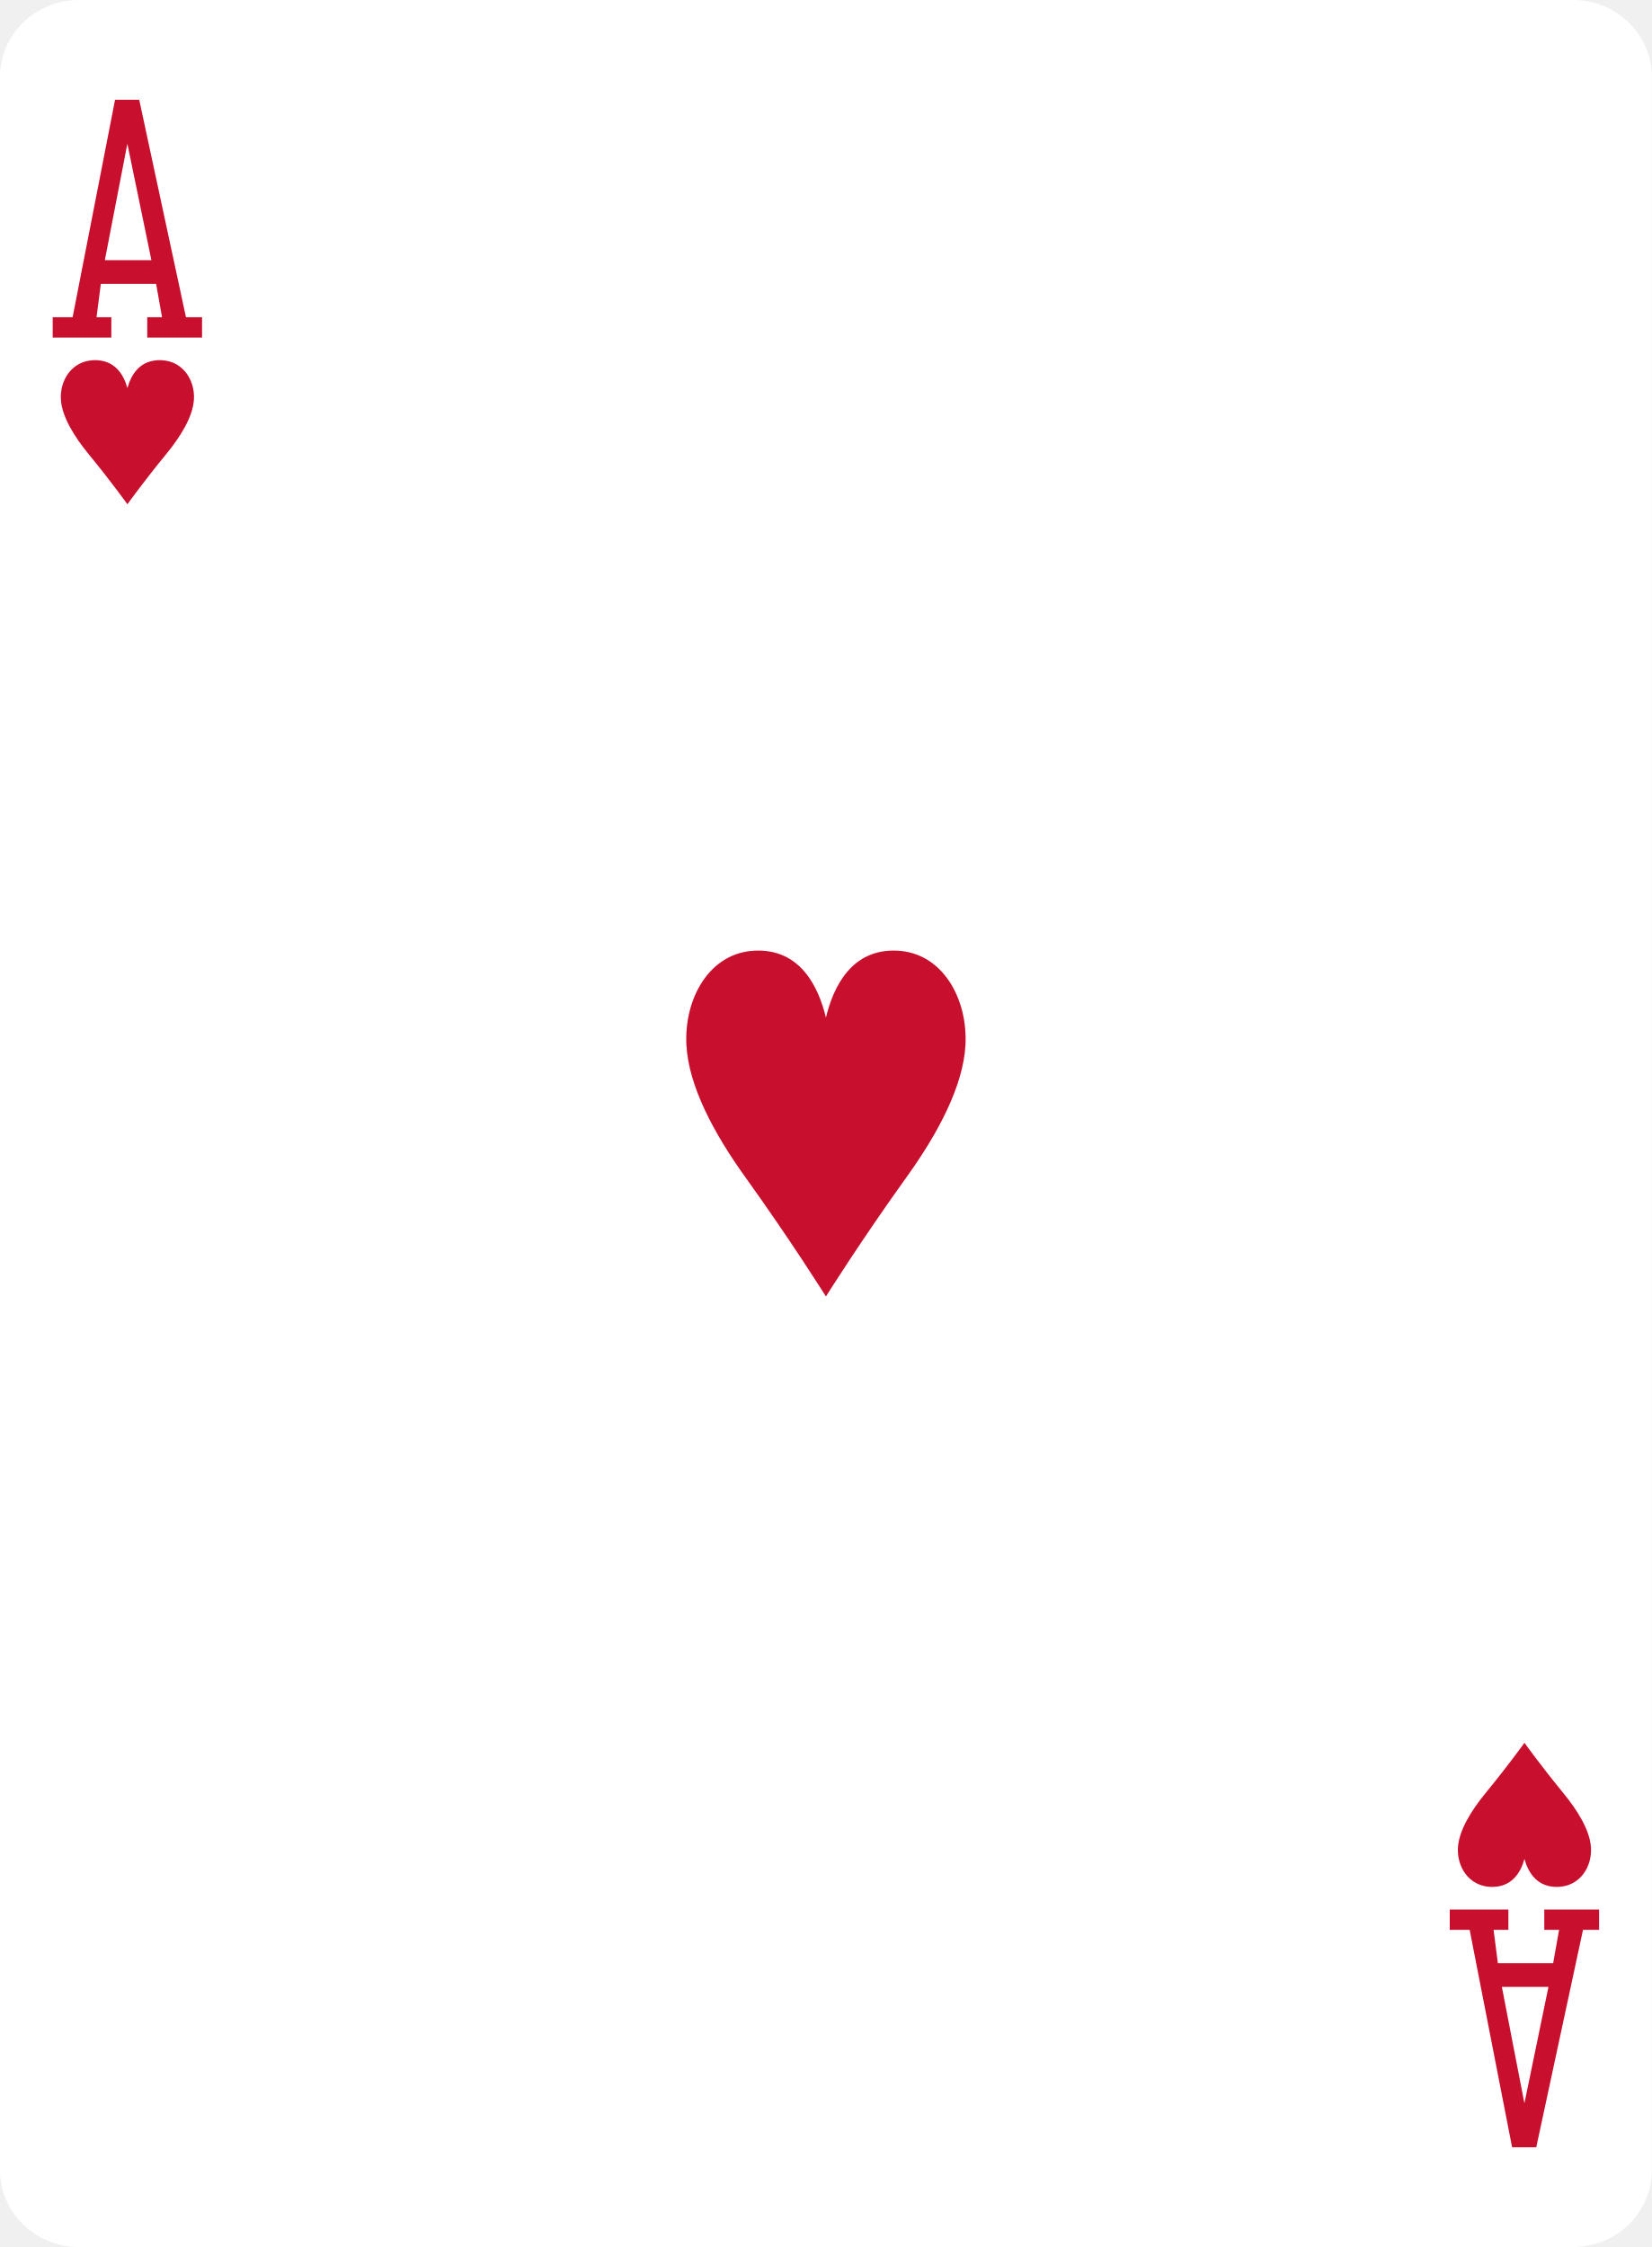
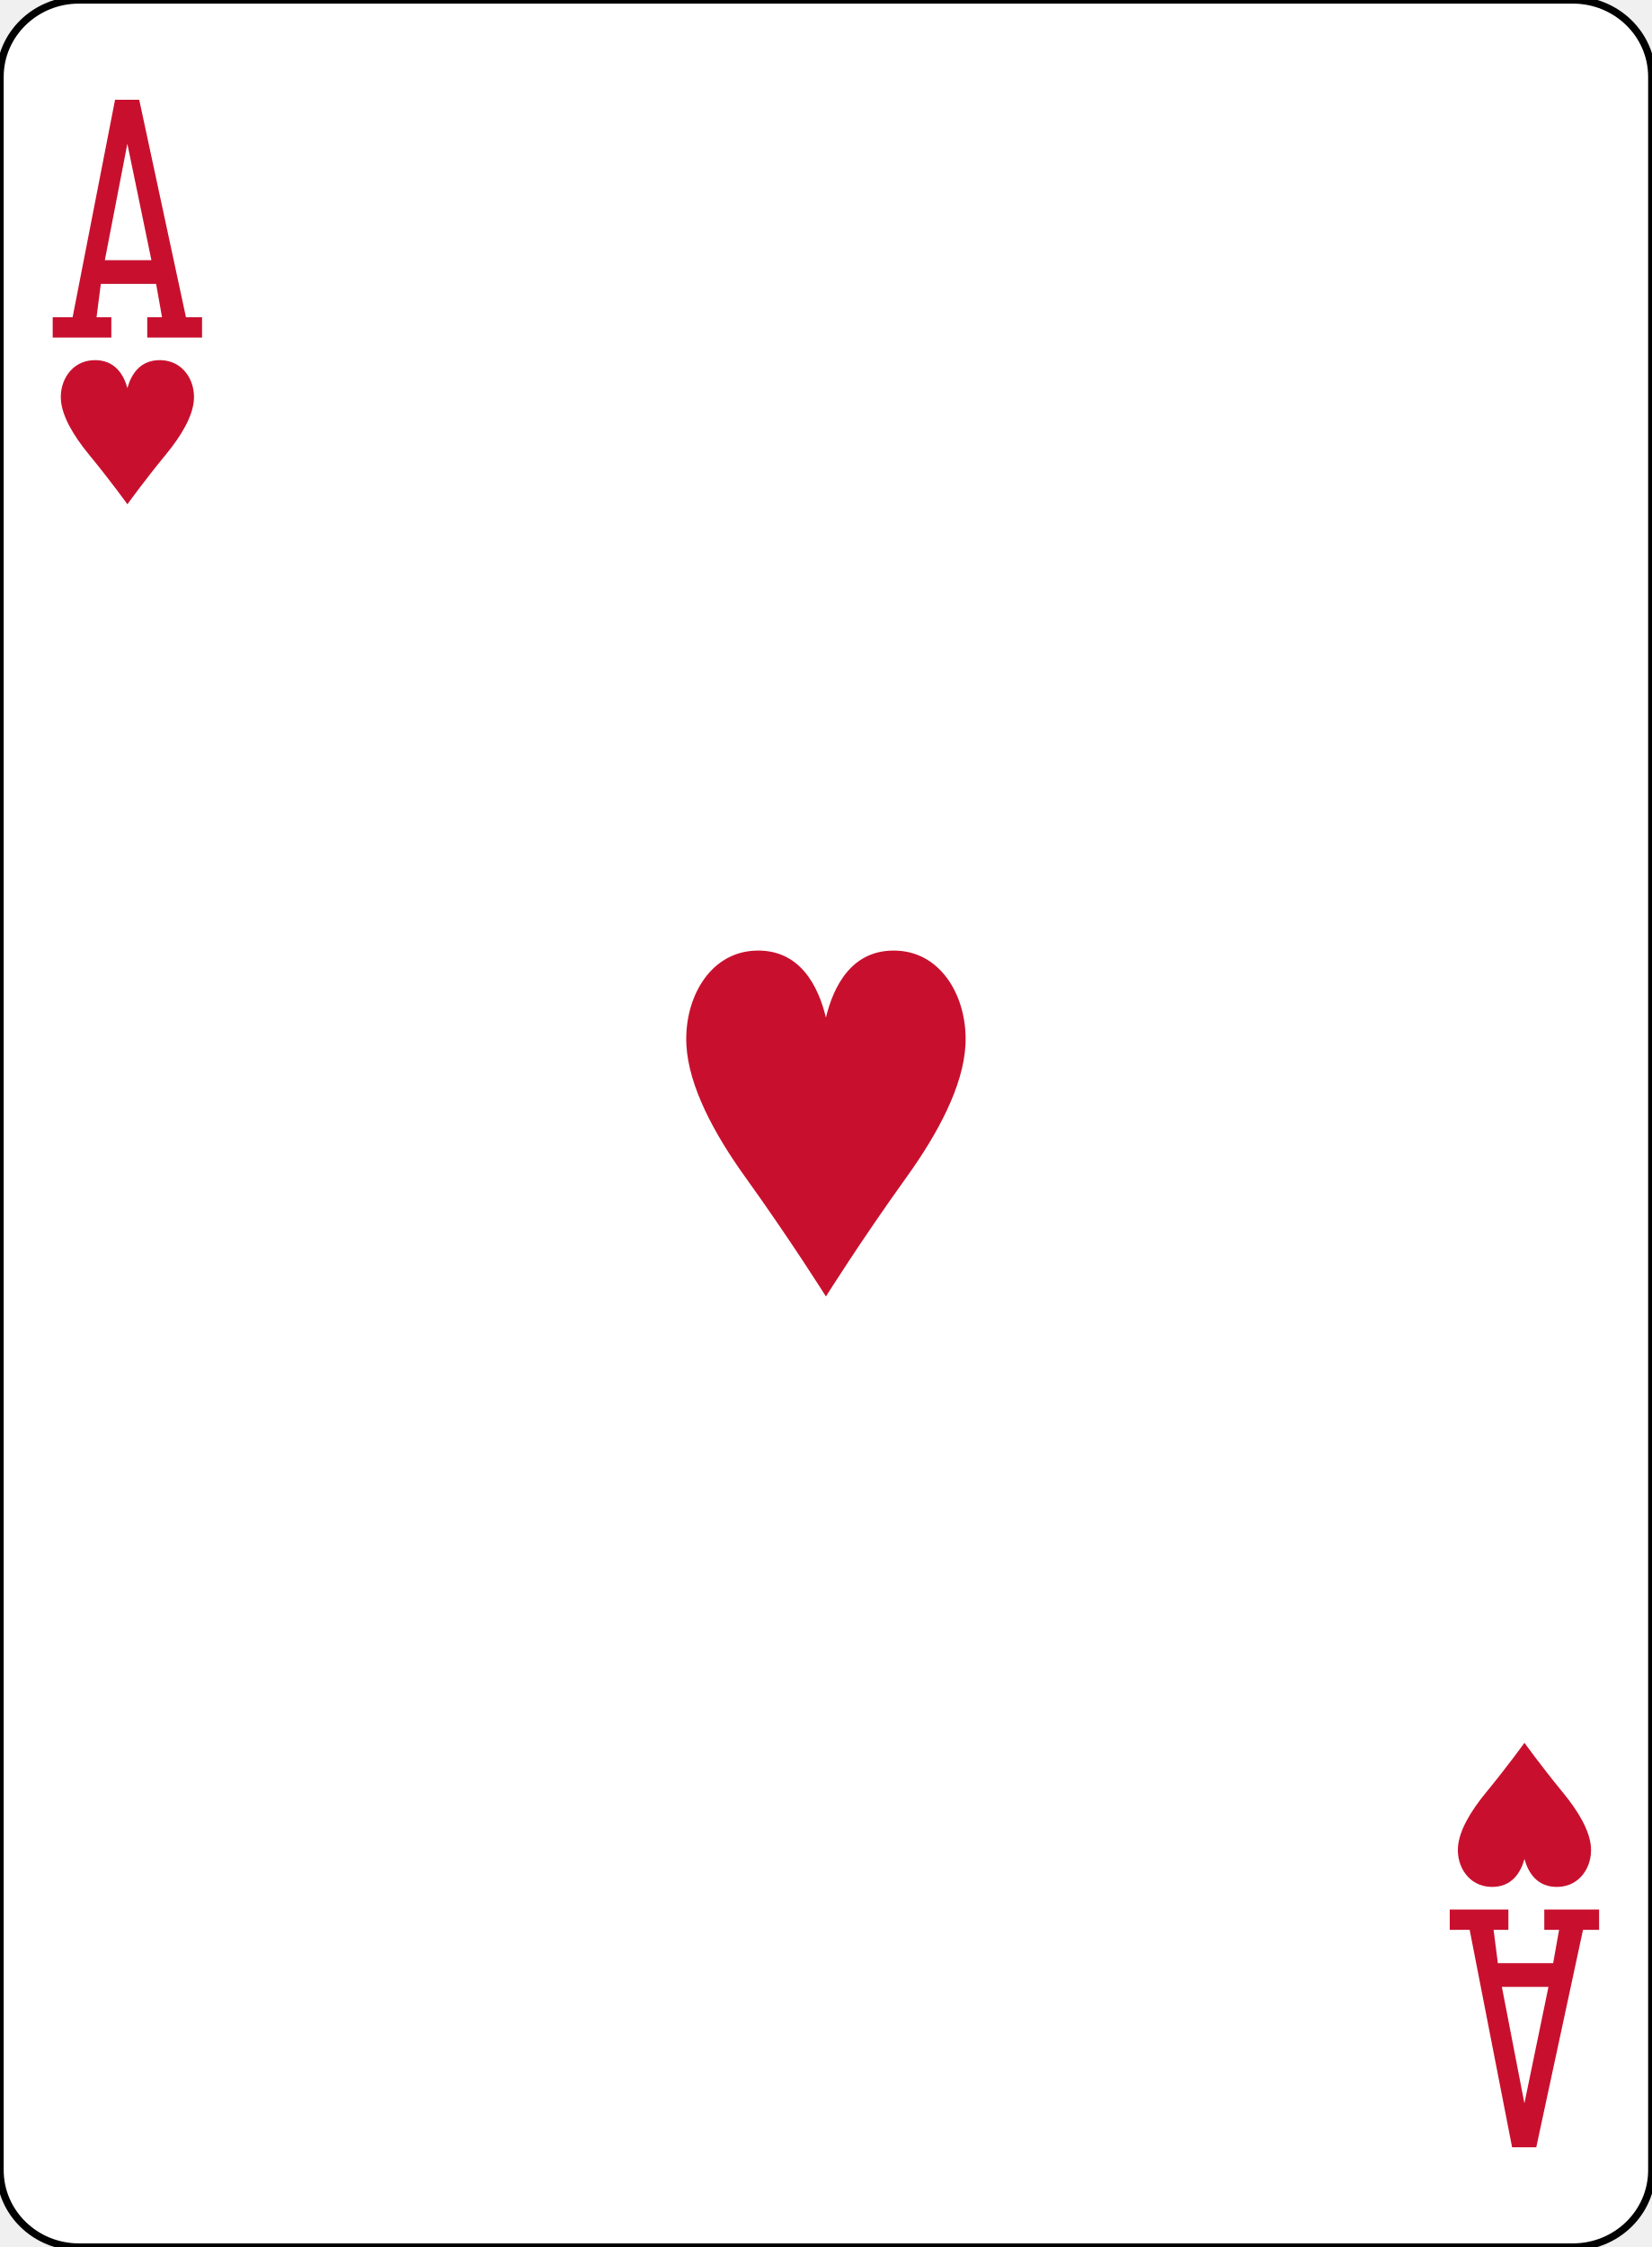
<svg xmlns="http://www.w3.org/2000/svg" width="261.12" height="355.2">
  <g style="display:inline">
    <g style="display:inline;opacity:1">
-       <rect width="223.228" height="311.811" x="260.433" y="370.276" rx="10.678" ry="10.664" style="display:inline;fill:#fff;fill-opacity:1;stroke:none;stroke-width:1.001;stroke-miterlimit:4;stroke-dasharray:none;stroke-opacity:1" transform="matrix(1.16974 0 0 1.13915 -304.64 -421.8)" />
+       <rect width="223.228" height="311.811" x="260.433" y="370.276" rx="10.678" ry="10.664" style="display:inline;fill:#fff;fill-opacity:1;stroke:#000000;stroke-width:1.001;stroke-miterlimit:4;stroke-dasharray:none;stroke-opacity:1" transform="matrix(1.16974 0 0 1.13915 -304.64 -421.8)" />
    </g>
    <path d="M-95.397-140.121s-2.225-3.19-5.226-6.94c-2.007-2.51-3.612-5.228-3.762-7.568-.17-2.674 1.45-5.357 4.383-5.487 2.93-.13 4.12 2.062 4.605 3.869.485-1.807 1.674-3.999 4.606-3.869 2.933.13 4.553 2.813 4.382 5.487-.15 2.34-1.754 5.058-3.762 7.568-3.001 3.75-5.226 6.94-5.226 6.94zM93.398 31.743s-2.225 3.19-5.226 6.94c-2.008 2.51-3.613 5.228-3.762 7.568-.171 2.674 1.449 5.357 4.382 5.487 2.931.13 4.121-2.062 4.606-3.869.484 1.807 1.674 3.999 4.605 3.869 2.933-.13 4.553-2.813 4.382-5.487-.149-2.34-1.754-5.058-3.762-7.567-3-3.75-5.225-6.94-5.225-6.94zM-1-30.189s-4.666-7.655-10.961-16.656c-4.211-6.023-7.578-12.546-7.89-18.163-.36-6.418 3.039-12.856 9.19-13.168 6.15-.312 8.645 4.948 9.66 9.285 1.017-4.337 3.513-9.597 9.661-9.285 6.152.312 9.55 6.75 9.192 13.168-.313 5.617-3.68 12.14-7.891 18.163C3.666-37.845-1-30.19-1-30.19z" style="display:inline;opacity:1;fill:#c8102e;fill-opacity:1" transform="matrix(1.16974 0 0 1.13915 131.73 239.334)" />
    <path d="M446.51-1017.162v-2.822h2.692l5.735-30.178h3.265l6.318 30.178h2.174v2.822h-7.408v-2.822h1.999l-.799-4.625h-7.473l-.578 4.625h2v2.822zm13.339-10.741-3.25-16.152-3.042 16.152zm0 0" style="opacity:1;fill:#c8102e;fill-opacity:1;stroke-width:1;stroke-miterlimit:4;stroke-dasharray:none" transform="matrix(1.16974 0 0 1.13915 -513.97 1212.062)" />
    <path d="M635.304-799.027v2.822h2.692l5.736 30.178h3.264l6.318-30.178h2.174v-2.822h-7.408v2.822h2l-.8 4.625h-7.473l-.577-4.625h2v-2.822zm13.34 10.741-3.25 16.153-3.043-16.153zm0 0" style="opacity:1;fill:#c8102e;fill-opacity:1" transform="matrix(1.16974 0 0 1.13915 -513.97 1212.062)" />
  </g>
  <g transform="translate(-302.067 144.057)">
    <rect width="1659.913" height="794.398" x="-356.473" y="-1029.682" rx="144.482" ry="124.682" style="opacity:1;vector-effect:none;fill:#006614;fill-opacity:1;stroke:none;stroke-width:1.748;stroke-linecap:butt;stroke-linejoin:miter;stroke-miterlimit:4;stroke-dasharray:none;stroke-dashoffset:0;stroke-opacity:1" />
    <text xml:space="preserve" x="472.194" y="-935.813" style="font-style:normal;font-variant:normal;font-weight:400;font-stretch:normal;font-size:42.667px;line-height:125%;font-family:Carlito;-inkscape-font-specification:&quot;Carlito, Normal&quot;;text-align:center;letter-spacing:0;word-spacing:0;writing-mode:lr-tb;text-anchor:middle;fill:#fff;fill-opacity:1;stroke:none;stroke-width:1.067px;stroke-linecap:butt;stroke-linejoin:miter;stroke-opacity:1">
      <tspan x="472.194" y="-935.813" style="font-style:normal;font-variant:normal;font-weight:400;font-stretch:normal;font-size:48px;line-height:125%;font-family:Carlito;-inkscape-font-specification:&quot;Carlito, Normal&quot;;text-align:center;writing-mode:lr-tb;text-anchor:middle;fill:#fff;fill-opacity:1;stroke-width:1.067px">Single Playing Card from:</tspan>
      <tspan x="472.194" y="-875.813" style="font-style:normal;font-variant:normal;font-weight:400;font-stretch:normal;font-size:48px;line-height:125%;font-family:Carlito;-inkscape-font-specification:&quot;Carlito, Normal&quot;;text-align:center;writing-mode:lr-tb;text-anchor:middle;fill:#fff;fill-opacity:1;stroke-width:1.067px">Standard Edition - Color Set - Bordered </tspan>
      <tspan x="472.194" y="-762.48" style="font-style:normal;font-variant:normal;font-weight:400;font-stretch:normal;font-size:48px;line-height:125%;font-family:Carlito;-inkscape-font-specification:&quot;Carlito, Normal&quot;;text-align:center;writing-mode:lr-tb;text-anchor:middle;fill:#faa;fill-opacity:1;stroke-width:1.067px">Copyright 2011, 2020 - Chris Aguilar - conjurenation@gmail.com</tspan>
      <tspan x="472.194" y="-649.147" style="font-style:normal;font-variant:normal;font-weight:400;font-stretch:normal;font-size:48px;line-height:125%;font-family:Carlito;-inkscape-font-specification:&quot;Carlito, Normal&quot;;text-align:center;writing-mode:lr-tb;text-anchor:middle;fill:#fff;fill-opacity:1;stroke-width:1.067px">https://totalnonsense.com/open-source-vector-playing-cards/</tspan>
      <tspan x="472.194" y="-535.813" style="font-style:normal;font-variant:normal;font-weight:400;font-stretch:normal;font-size:48px;line-height:125%;font-family:Carlito;-inkscape-font-specification:&quot;Carlito, Normal&quot;;text-align:center;writing-mode:lr-tb;text-anchor:middle;fill:#faa;fill-opacity:1;stroke-width:1.067px">Licensed under:</tspan>
      <tspan x="472.194" y="-475.813" style="font-style:normal;font-variant:normal;font-weight:400;font-stretch:normal;font-size:48px;line-height:125%;font-family:Carlito;-inkscape-font-specification:&quot;Carlito, Normal&quot;;text-align:center;writing-mode:lr-tb;text-anchor:middle;fill:#faa;fill-opacity:1;stroke-width:1.067px">LGPL 3.0</tspan>
      <tspan x="472.194" y="-415.813" style="font-style:normal;font-variant:normal;font-weight:400;font-stretch:normal;font-size:48px;line-height:125%;font-family:Carlito;-inkscape-font-specification:&quot;Carlito, Normal&quot;;text-align:center;writing-mode:lr-tb;text-anchor:middle;fill:#faa;fill-opacity:1;stroke-width:1.067px">https://www.gnu.org/licenses/lgpl-3.0.html</tspan>
      <tspan x="472.194" y="-302.48" style="font-style:normal;font-variant:normal;font-weight:400;font-stretch:normal;font-size:48px;line-height:125%;font-family:Carlito;-inkscape-font-specification:&quot;Carlito, Normal&quot;;text-align:center;writing-mode:lr-tb;text-anchor:middle;fill:#fff;fill-opacity:1;stroke-width:1.067px">Each Card Measures (63mm x 88mm)</tspan>
    </text>
  </g>
</svg>
